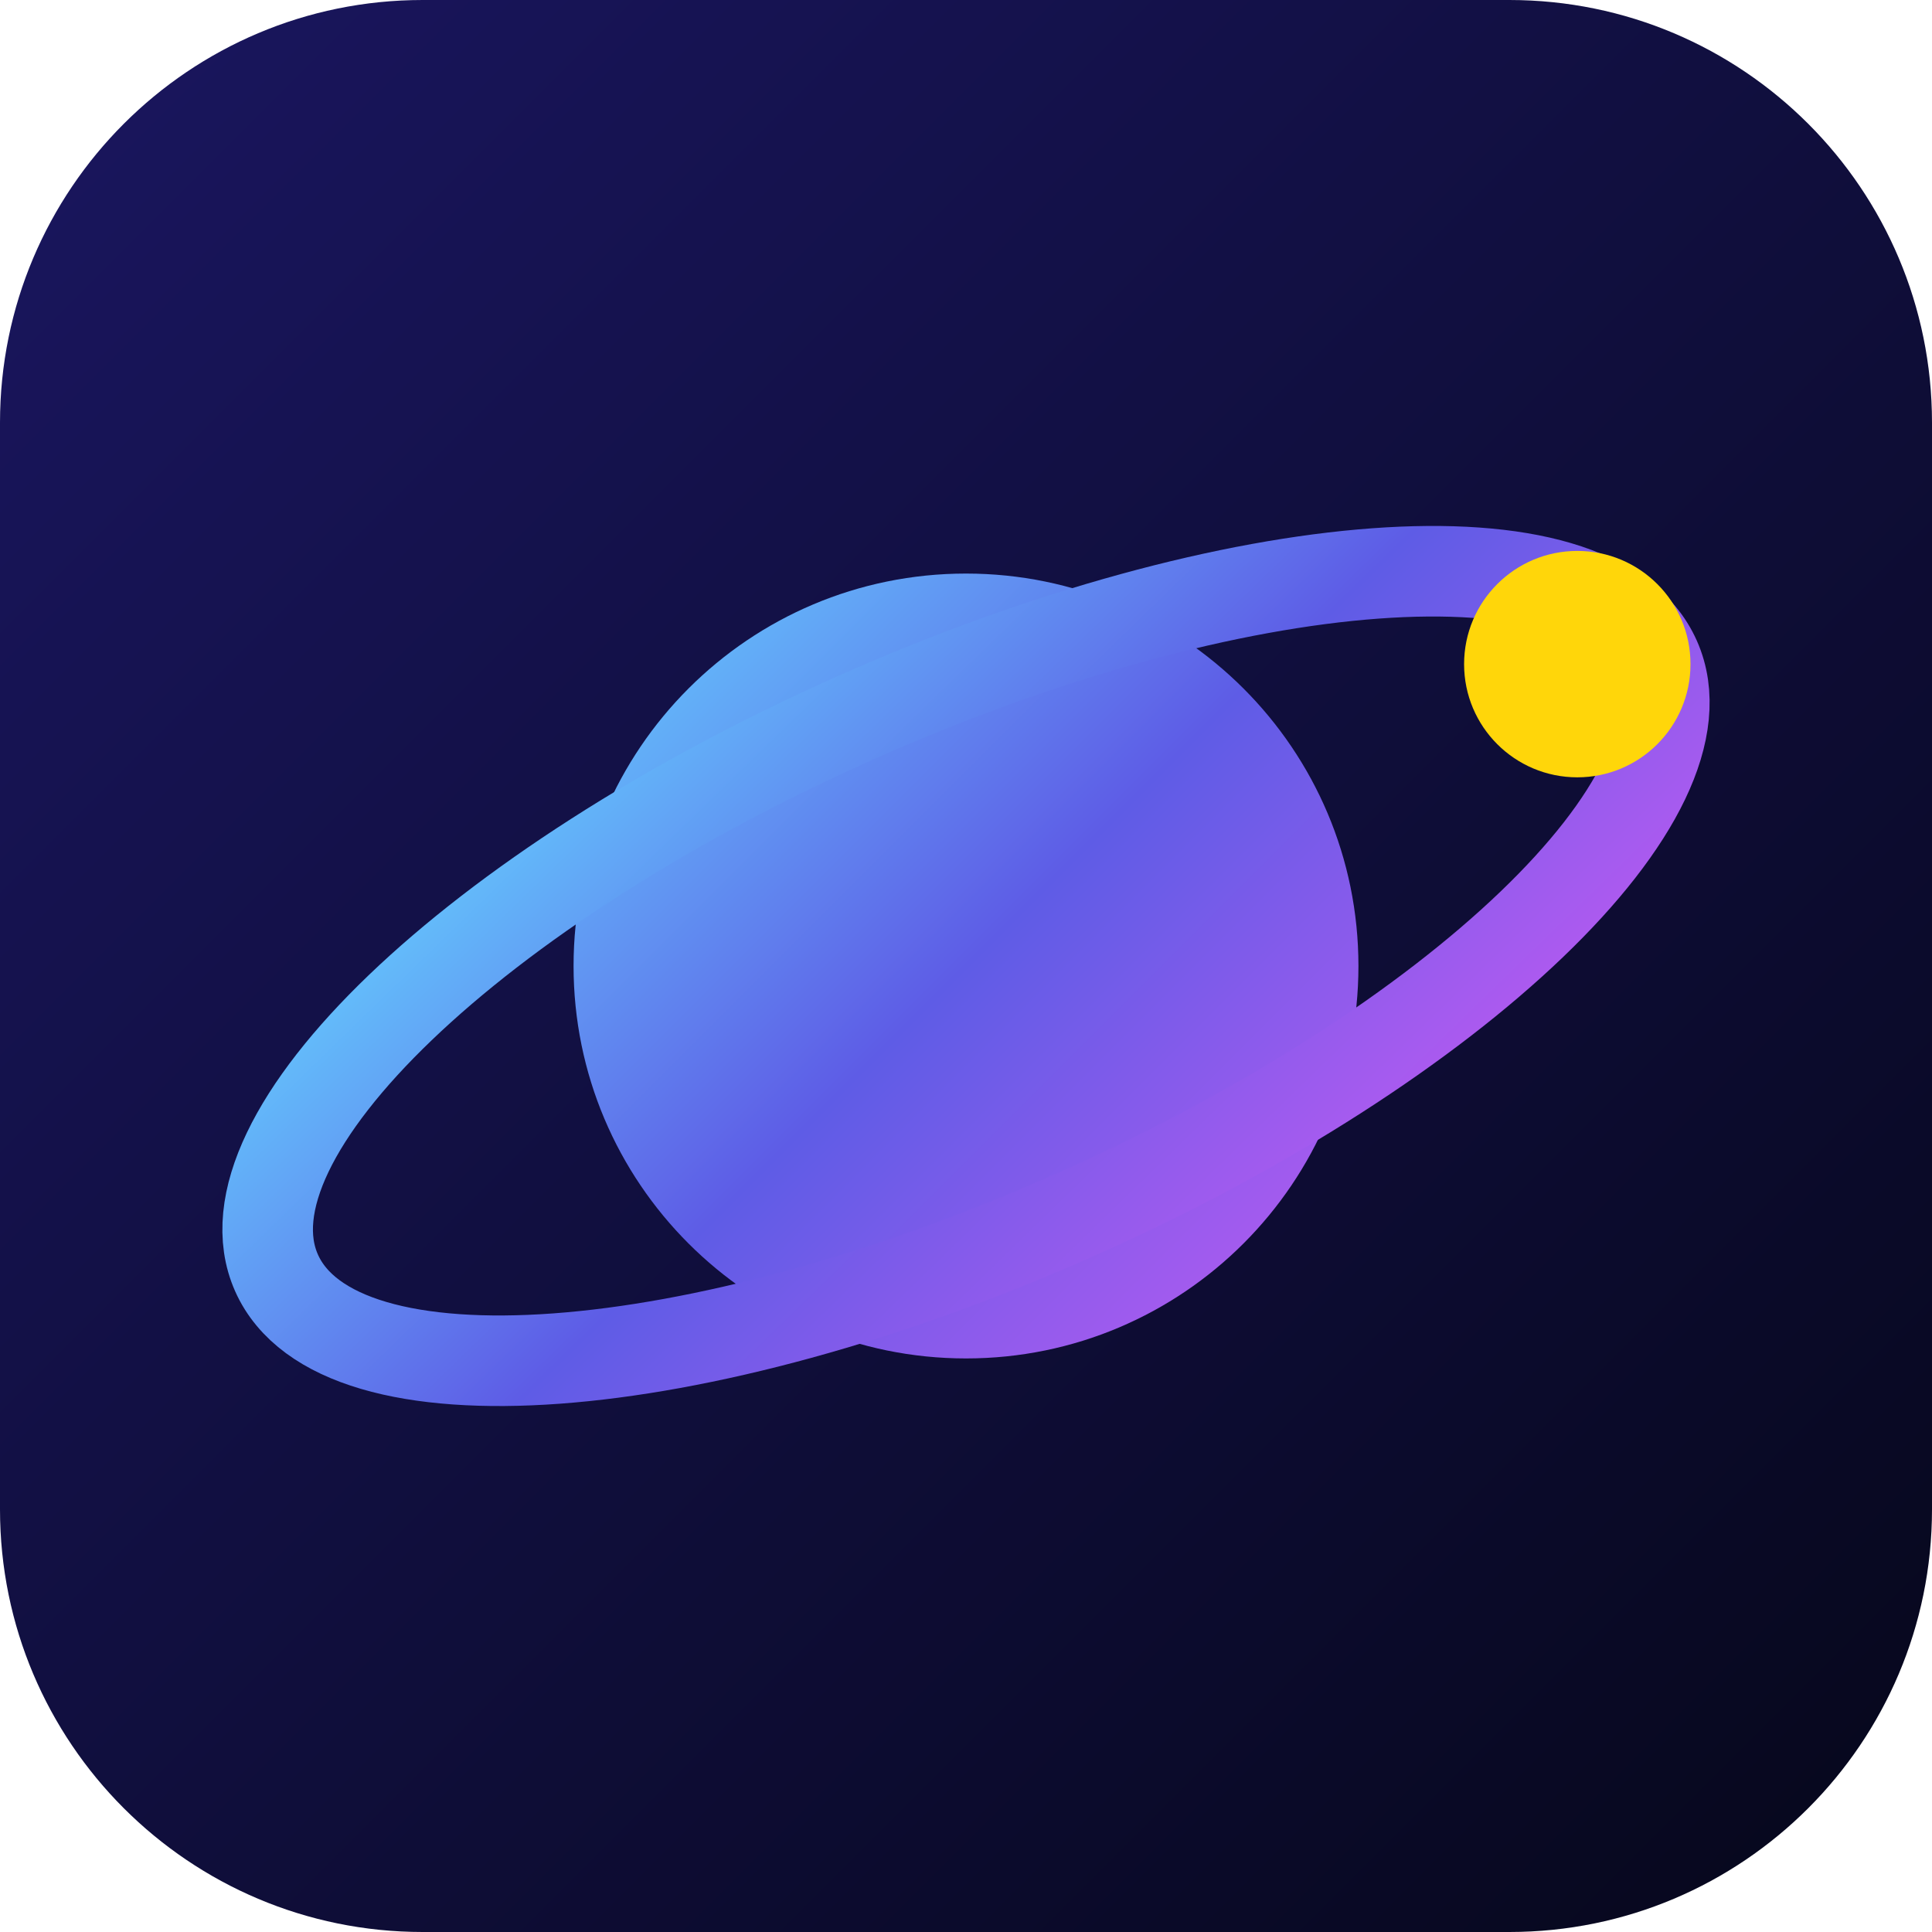
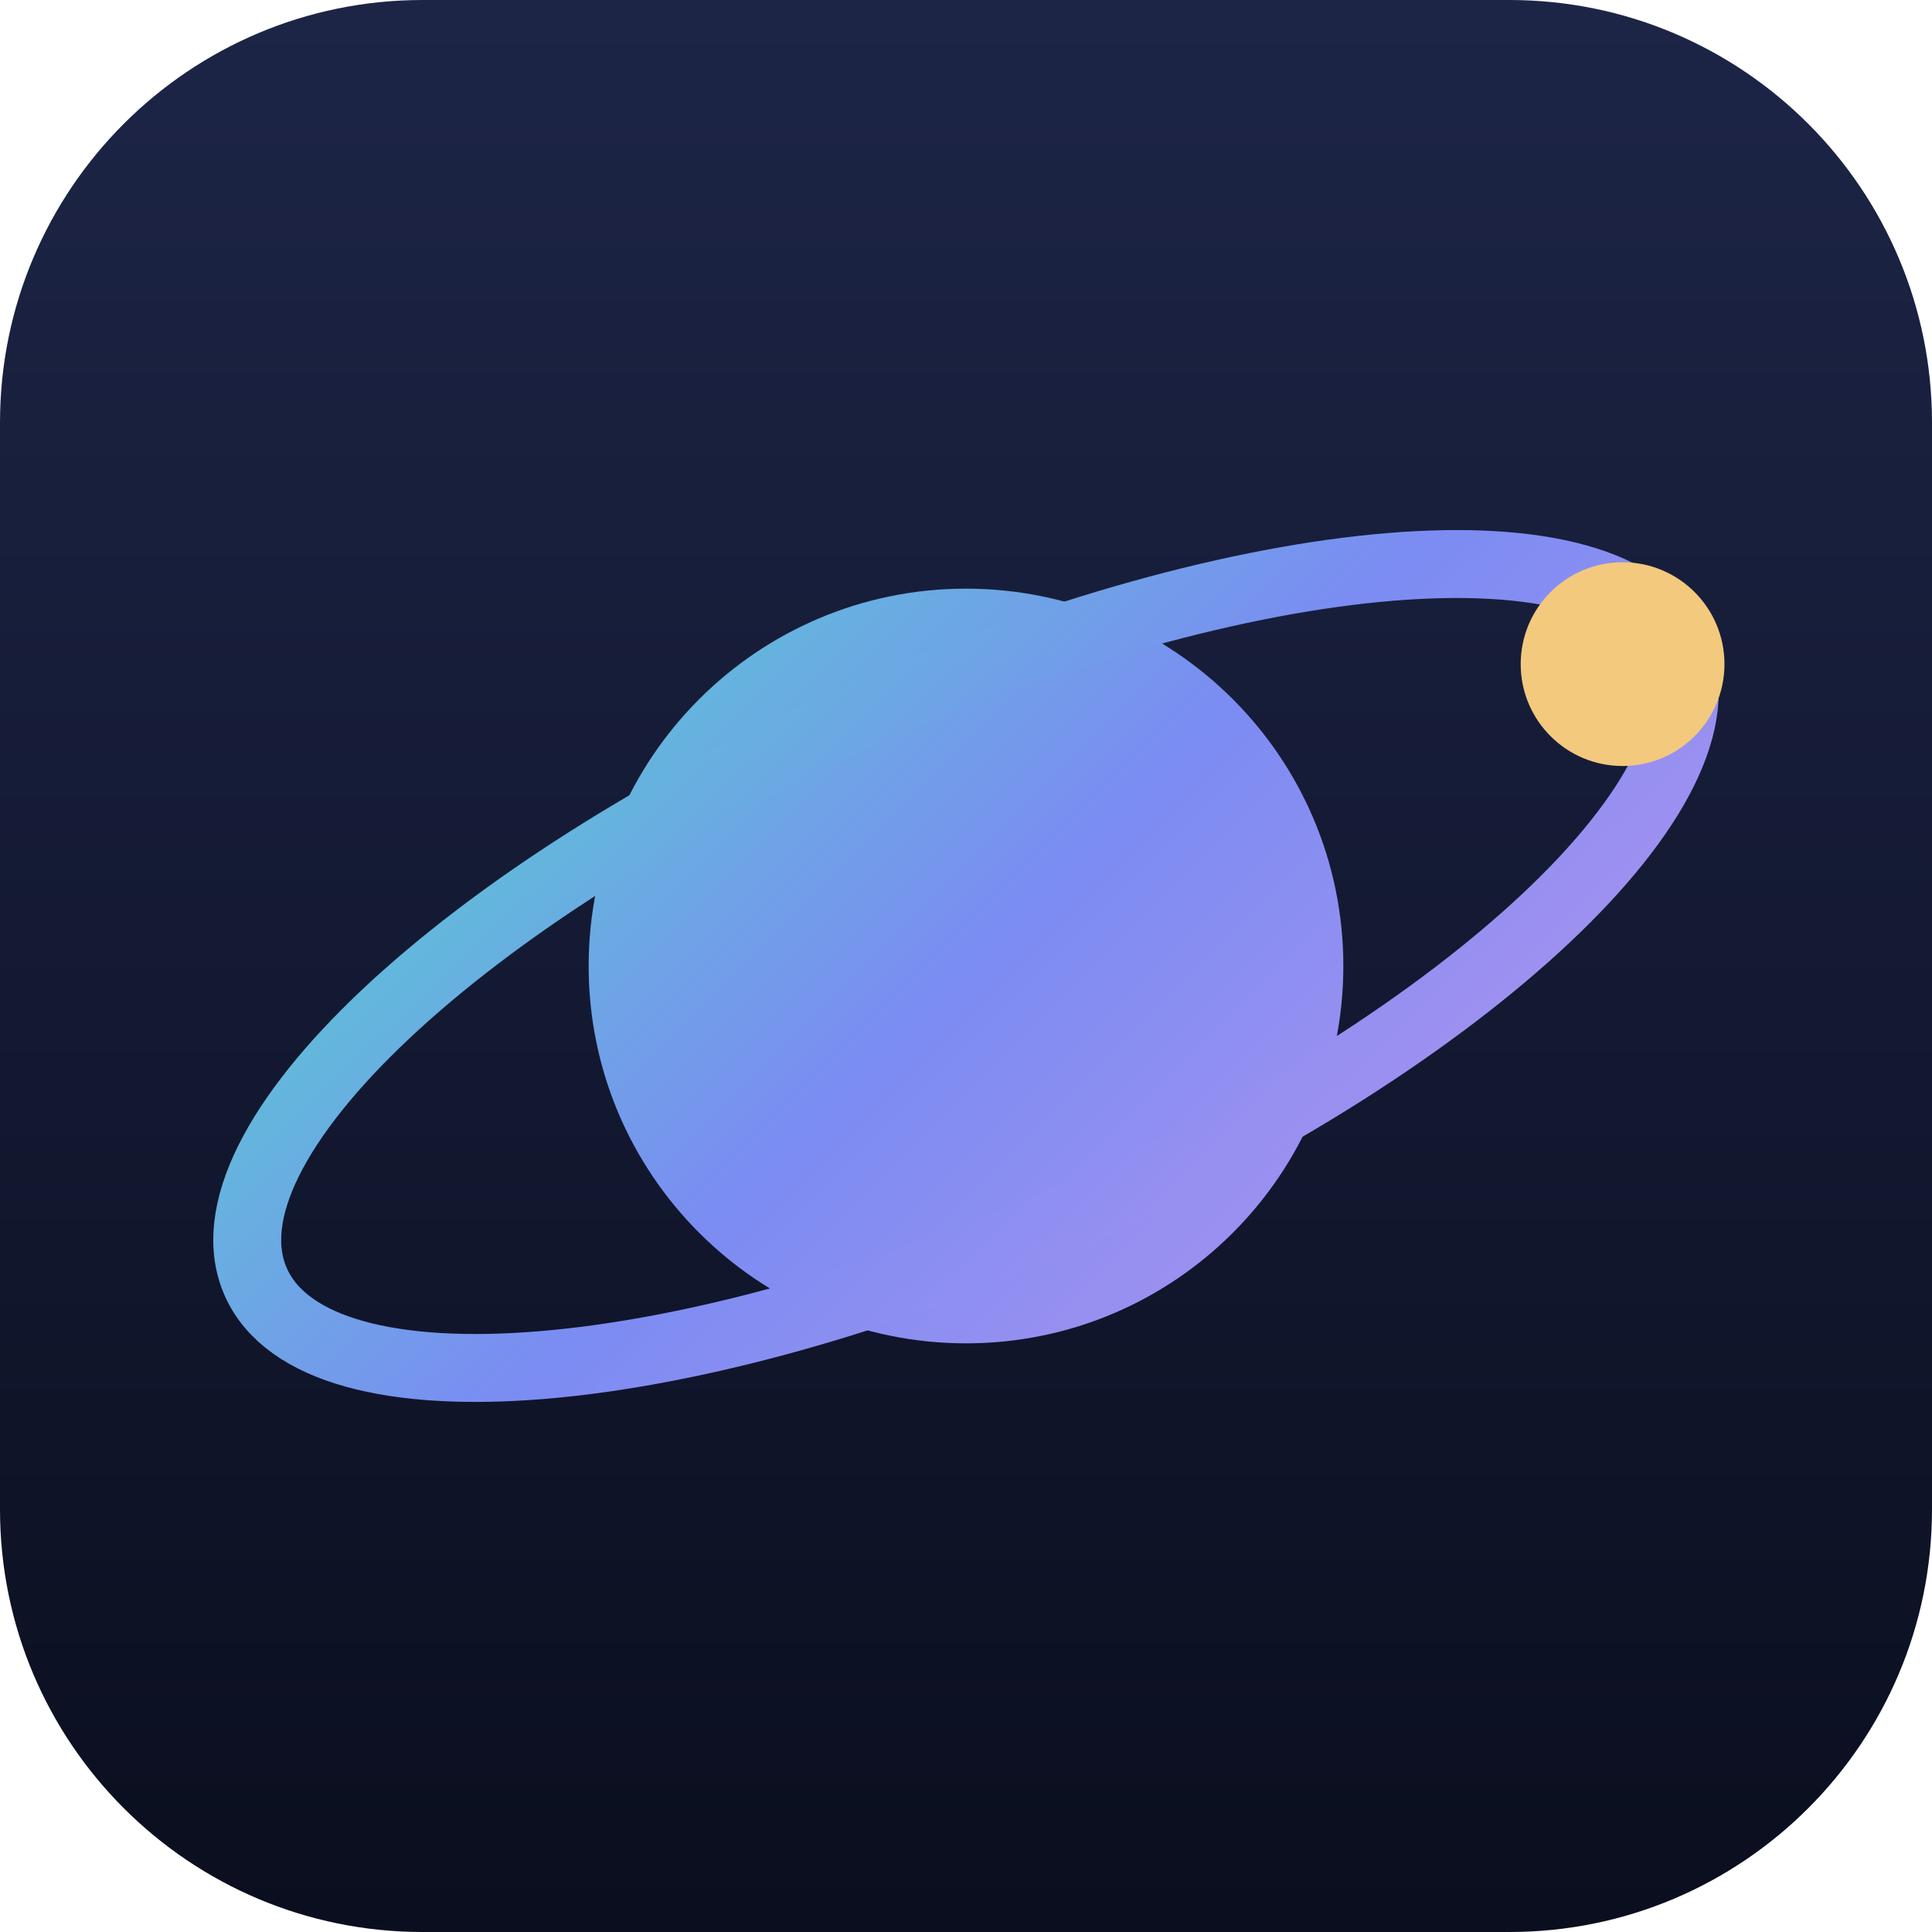
<svg xmlns="http://www.w3.org/2000/svg" viewBox="0 0 512 512">
  <defs>
-     <linearGradient id="b" x1="0" y1="0" x2="1" y2="1">
-       <stop offset="0" stop-color="#1a1660" />
-       <stop offset="1" stop-color="#06071a" />
+     <linearGradient id="b" x1="0" y1="0" x2="0" y2="1">
+       <stop offset="0" stop-color="#1d2547" />
+       <stop offset="1" stop-color="#0a0e1e" />
    </linearGradient>
-     <linearGradient id="g" x1="0" y1="0" x2="1" y2="1">
-       <stop offset="0" stop-color="#64D2FF" />
-       <stop offset=".5" stop-color="#5E5CE6" />
-       <stop offset="1" stop-color="#BF5AF2" />
+     <linearGradient id="p" x1="0" y1="0" x2="1" y2="1">
+       <stop offset="0" stop-color="#5CC4D6" />
+       <stop offset=".5" stop-color="#7B8CF2" />
+       <stop offset="1" stop-color="#A792F0" />
    </linearGradient>
  </defs>
  <rect width="512" height="512" rx="112" fill="url(#b)" />
-   <circle cx="256" cy="256" r="104" fill="url(#g)" />
-   <ellipse cx="256" cy="256" rx="200" ry="72" fill="none" stroke="url(#g)" stroke-width="24" transform="rotate(-24 256 256)" />
-   <circle cx="418" cy="176" r="30" fill="#FFD60A" />
+   <circle cx="256" cy="256" r="100" fill="url(#p)" />
+   <ellipse cx="256" cy="256" rx="206" ry="72" fill="none" stroke="url(#p)" stroke-width="18" transform="rotate(-24 256 256)" />
+   <circle cx="430" cy="176" r="27" fill="#F2C97D" />
</svg>
